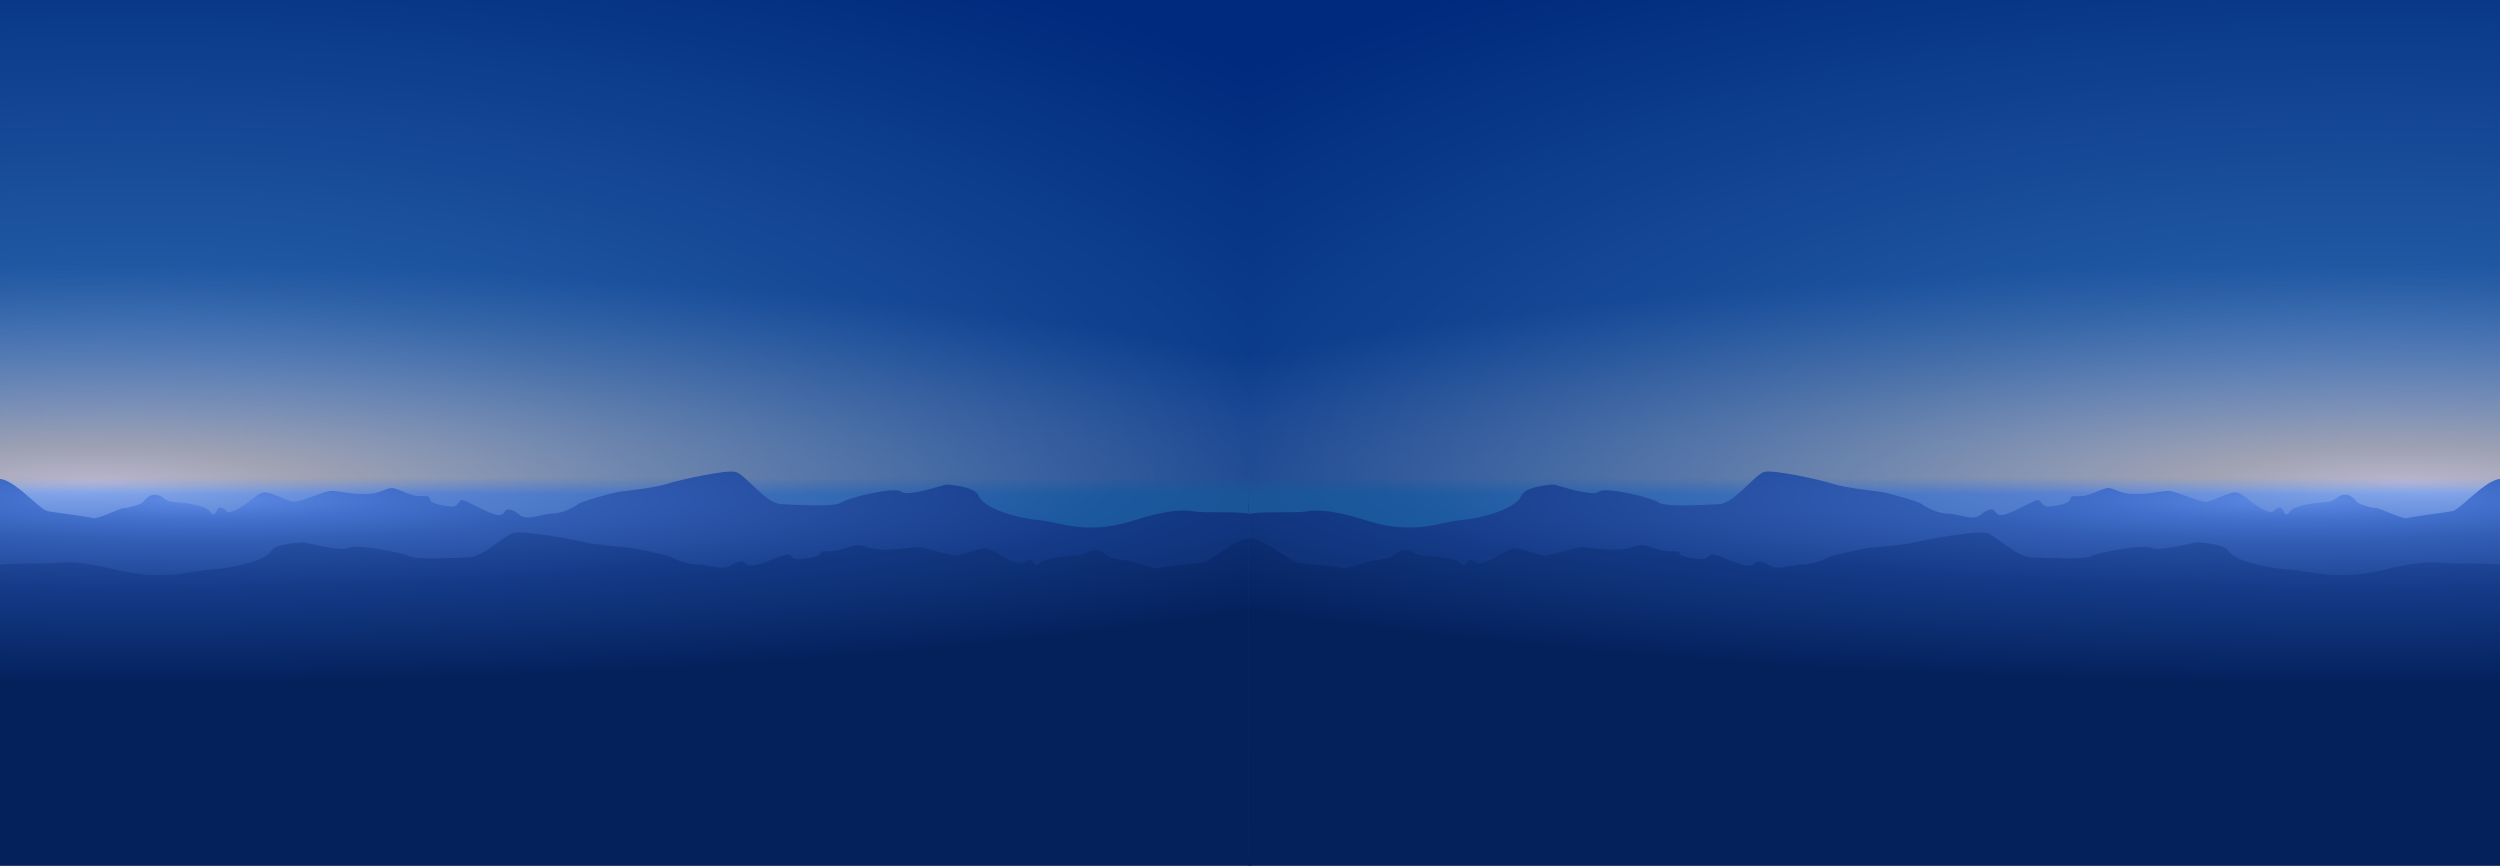
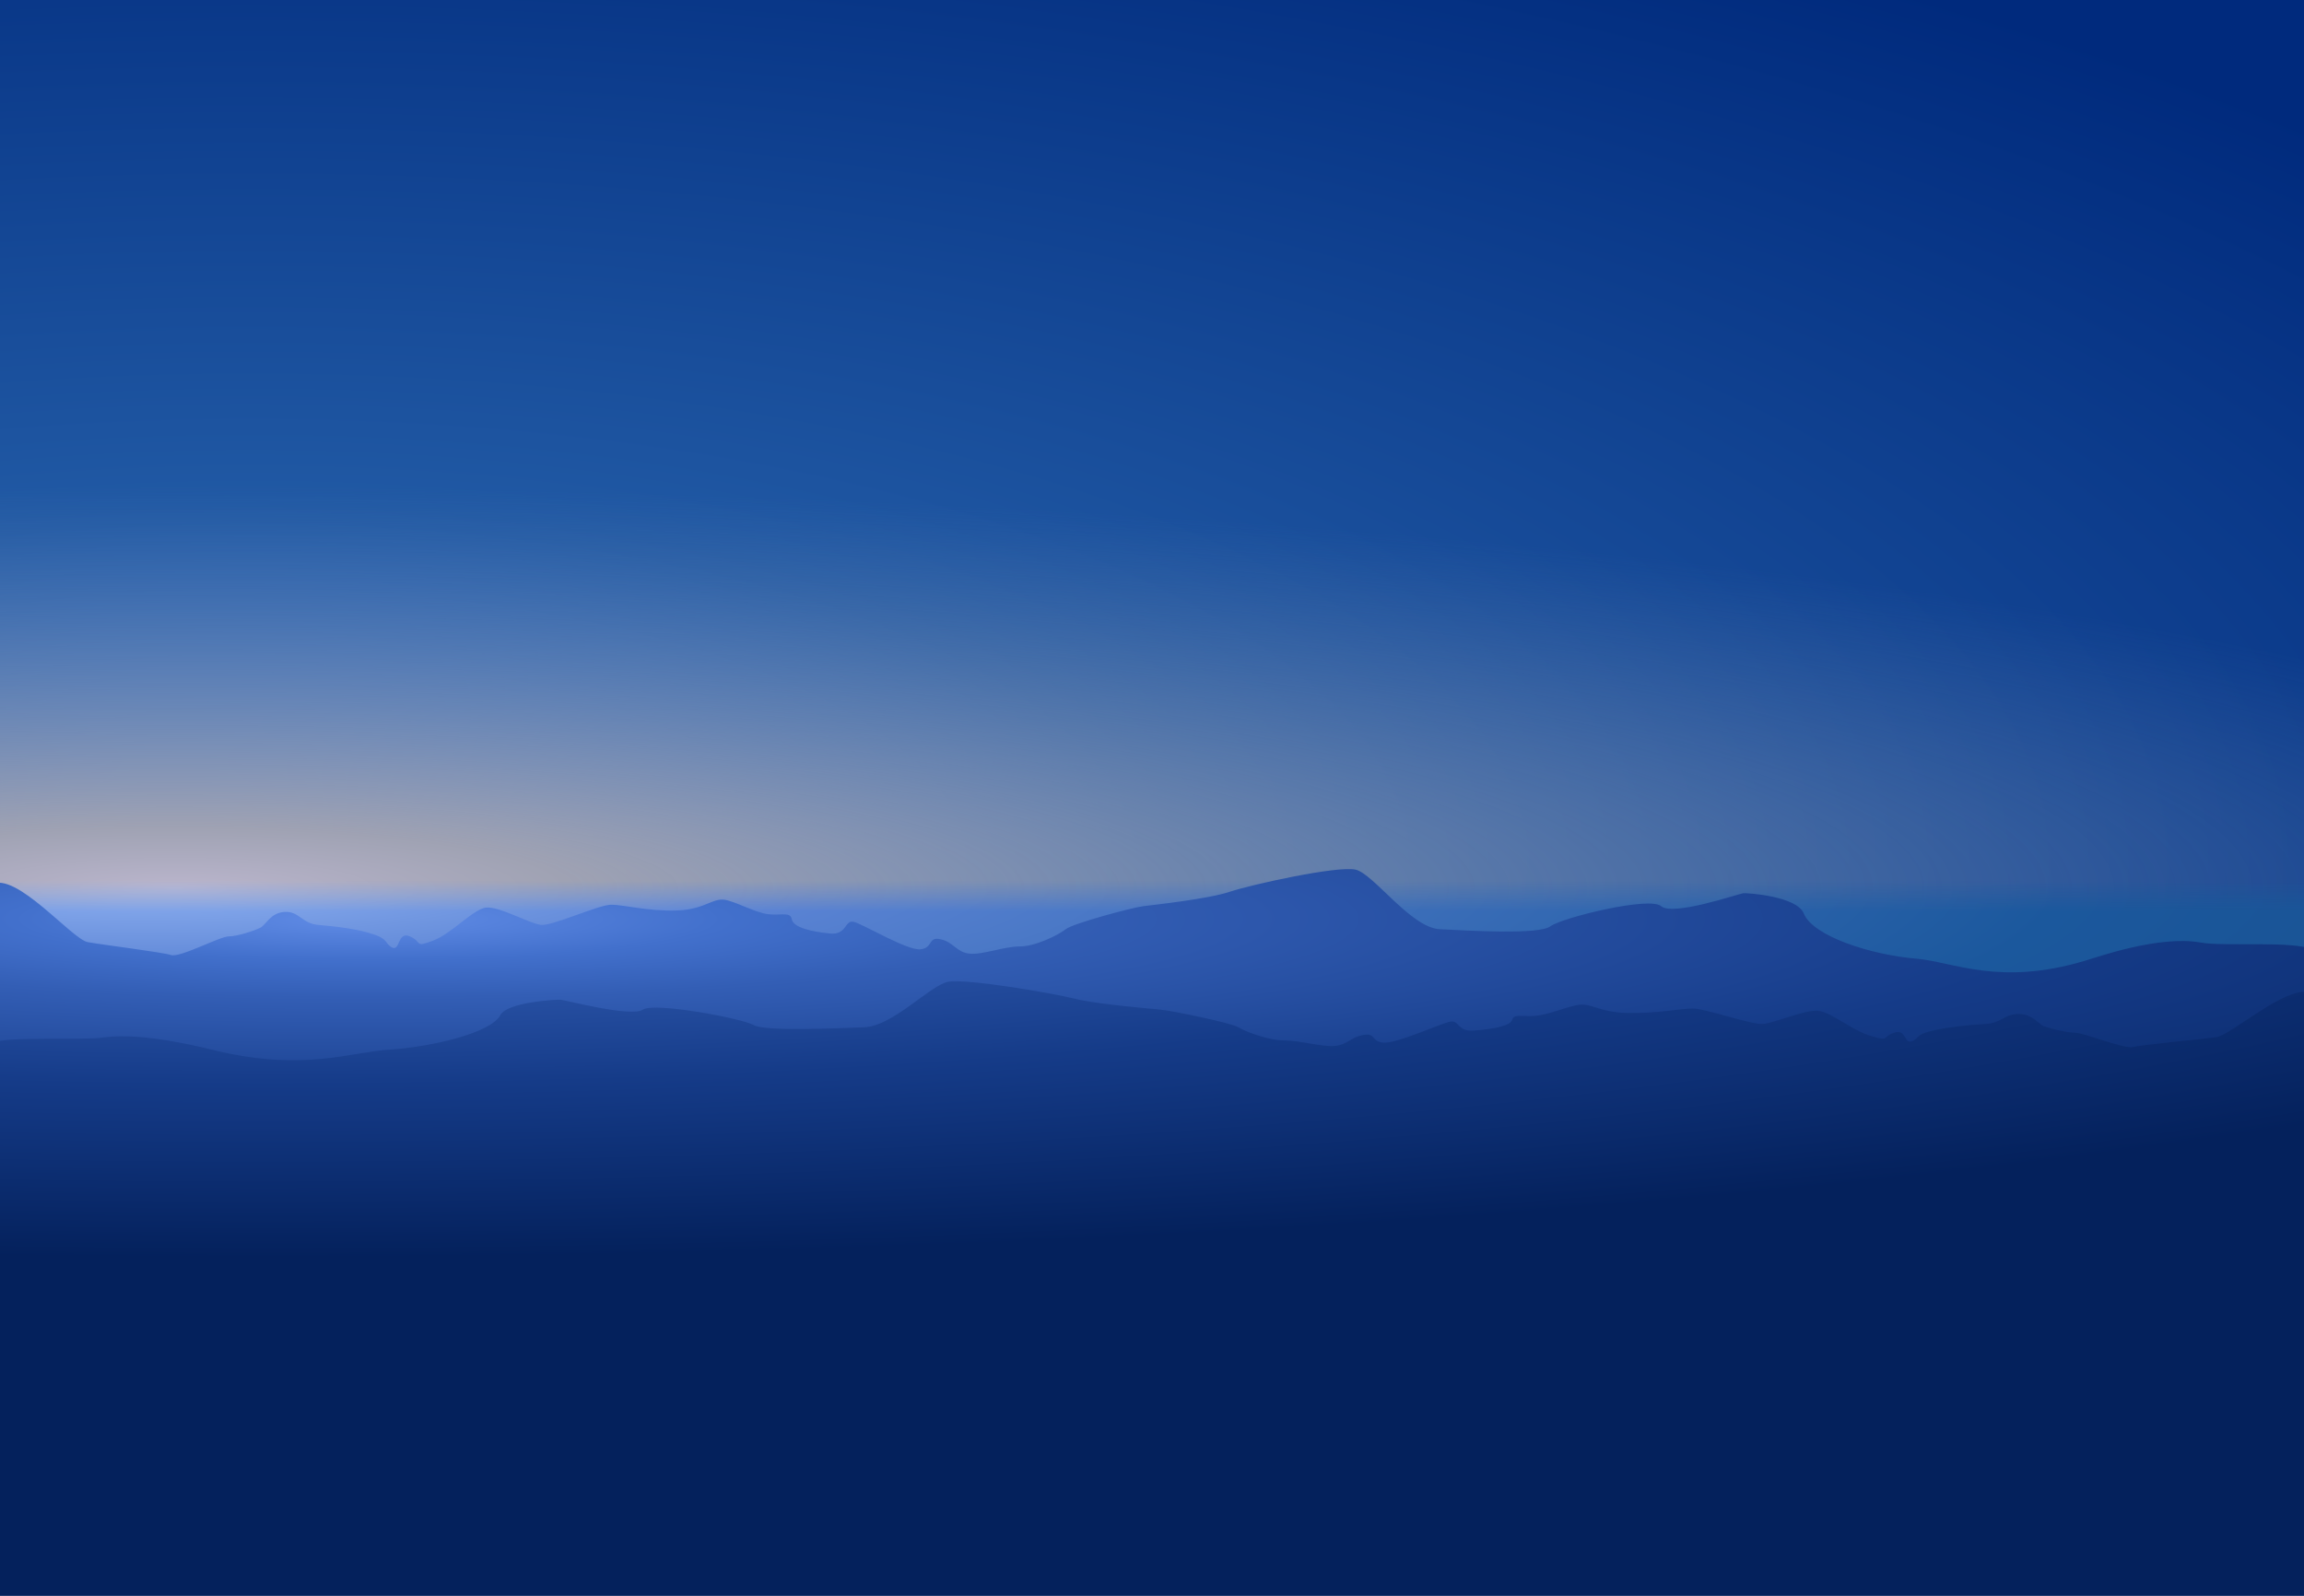
- <svg xmlns="http://www.w3.org/2000/svg" xmlns:xlink="http://www.w3.org/1999/xlink" version="1.1" viewBox="0 0 3204.228 1109.8" id="svg117" width="3204.228" height="1109.8">
+ <svg xmlns="http://www.w3.org/2000/svg" xmlns:xlink="http://www.w3.org/1999/xlink" version="1.1" viewBox="0 0 1602 1109.8" id="svg117" width="1602" height="1109.8">
  <defs id="defs83">
    <filter id="r" color-interpolation-filters="sRGB">
      <feGaussianBlur stdDeviation="11.704" id="feGaussianBlur2" />
    </filter>
    <filter id="w" color-interpolation-filters="sRGB">
      <feGaussianBlur stdDeviation="10.205" id="feGaussianBlur5" />
    </filter>
    <filter id="u" x="-0.06" y="-0.13" width="1.13" height="1.25" color-interpolation-filters="sRGB">
      <feGaussianBlur stdDeviation="14.569" id="feGaussianBlur8" />
    </filter>
    <filter id="t" x="-0.04" y="-0.13" width="1.07" height="1.27" color-interpolation-filters="sRGB">
      <feGaussianBlur stdDeviation="13.998" id="feGaussianBlur11" />
    </filter>
    <filter id="s" x="-0.04" y="-0.11" width="1.09" height="1.23" color-interpolation-filters="sRGB">
      <feGaussianBlur stdDeviation="17.769" id="feGaussianBlur14" />
    </filter>
    <filter id="x" x="-0.04" y="-0.16" width="1.08" height="1.33" color-interpolation-filters="sRGB">
      <feGaussianBlur stdDeviation="10.406" id="feGaussianBlur17" />
    </filter>
    <filter id="v" x="-0.03" width="1.05" color-interpolation-filters="sRGB">
      <feGaussianBlur stdDeviation="10.047" id="feGaussianBlur20" />
    </filter>
    <linearGradient id="a">
      <stop stop-color="#fff" offset="0" id="stop23" />
      <stop stop-color="#fff" stop-opacity="0" offset="1" id="stop25" />
    </linearGradient>
    <linearGradient id="b">
      <stop stop-color="#618ce6" offset="0" id="stop28" />
      <stop stop-color="#4270cc" offset=".123" id="stop30" />
      <stop stop-color="#335eb5" offset=".238" id="stop32" />
      <stop stop-color="#153b88" offset=".588" id="stop34" />
      <stop stop-color="#04215c" offset="1" id="stop36" />
    </linearGradient>
    <linearGradient id="q" x2="0" y1="900.43" y2="880.42" gradientUnits="userSpaceOnUse" xlink:href="#a" />
    <mask id="p">
      <path d="m 1779.4,880.47 h 1603.4 a 1.278,1.278 0 0 1 1.278,1.278 v 320.97 a 1.278,1.278 0 0 1 -1.278,1.278 H 1779.4 a 1.278,1.278 0 0 1 -1.278,-1.278 v -320.95 a 1.278,1.278 0 0 1 1.278,-1.278" fill="url(#q)" id="path40" />
    </mask>
    <clipPath id="y">
      <rect x="3.886" y="244.09" width="1604.2" height="1109.8" fill="#cccccc" id="rect43" />
    </clipPath>
    <radialGradient id="o" cx="1980.4" cy="722.58" r="803" gradientTransform="matrix(2.4402,4.7661e-7,0,0.93665,-4654.9,168.2)" gradientUnits="userSpaceOnUse">
      <stop stop-color="#417fd9" offset="0" id="stop46" />
      <stop stop-color="#215aa5" offset=".319" id="stop48" />
      <stop stop-color="#002a7d" offset="1" id="stop50" />
    </radialGradient>
    <radialGradient id="n" cx="1965" cy="1154.4" r="803" gradientTransform="matrix(2.2539,4.2927e-7,0,0.34816,-4303.8,-1263.9)" gradientUnits="userSpaceOnUse">
      <stop stop-color="#bab5cc" offset="0" id="stop53" />
      <stop stop-color="#9fa2b3" offset=".152" id="stop55" />
      <stop stop-color="#5b7bad" stop-opacity="0" offset="1" id="stop57" />
    </radialGradient>
    <radialGradient id="m" cx="1954.2" cy="1056.5" r="803" gradientTransform="matrix(3.5497,0,1.0443e-7,0.47748,-5055.5,376.02)" gradientUnits="userSpaceOnUse">
      <stop stop-color="#90b2f2" offset="0" id="stop60" />
      <stop stop-color="#5a83d4" offset=".16" id="stop62" />
      <stop stop-color="#1b589d" offset=".468" id="stop64" />
      <stop stop-color="#133d6d" offset="1" id="stop66" />
    </radialGradient>
    <radialGradient id="l" cx="354.73" cy="849.73" r="403.86" gradientTransform="matrix(1.8861,-0.11124,0.02424,0.41098,-237.71,592.95)" gradientUnits="userSpaceOnUse" xlink:href="#a" />
    <radialGradient id="k" cx="503.01" cy="747.16" r="377.24" gradientTransform="matrix(1.386,-0.15994,0.049537,0.42927,-277.03,696.71)" gradientUnits="userSpaceOnUse" xlink:href="#a" />
    <radialGradient id="j" cx="1406.1" cy="734.75" r="230" fx="1442.3" fy="842.62" gradientTransform="matrix(0.16997,0.63432,-1.4075,0.37714,3996.2,-423.01)" gradientUnits="userSpaceOnUse" xlink:href="#a" />
    <radialGradient id="i" cx="2053.7" cy="358.26" r="807" gradientTransform="matrix(2.4876,0,0,0.28384,-4848.9,781.57)" gradientUnits="userSpaceOnUse" xlink:href="#b" />
    <radialGradient id="h" cx="2520" cy="-116.02" r="807" gradientTransform="matrix(-2.4051,0,0,0.36119,6250.8,869.34)" gradientUnits="userSpaceOnUse" xlink:href="#b" />
    <radialGradient id="g" cx="2441.2" cy="515.88" r="221.84" gradientTransform="matrix(1.8021,-3.7931e-6,-1.2729e-6,0.96714,-1591.9,160.3)" gradientUnits="userSpaceOnUse" xlink:href="#a" />
    <radialGradient id="f" cx="79.6" cy="2188" r="807" gradientTransform="matrix(0,-0.36686,1.5865,0,-3134.8,1386.1)" gradientUnits="userSpaceOnUse">
      <stop stop-color="#174c99" offset="0" id="stop75" />
      <stop stop-color="#174c99" stop-opacity="0" offset="1" id="stop77" />
    </radialGradient>
    <radialGradient id="e" cx="198.53" cy="625.17" r="410.21" fx="136.82" fy="613.54" gradientTransform="matrix(3.2425,0.37929,-0.041633,0.31862,-111.27,698.78)" gradientUnits="userSpaceOnUse" xlink:href="#a" />
    <radialGradient id="d" cx="225.29" cy="703.75" r="374.01" gradientTransform="matrix(2.358,0.080847,-0.022501,0.32137,-291.32,697.29)" gradientUnits="userSpaceOnUse" xlink:href="#a" />
    <radialGradient id="c" cx="179.75" cy="848.37" r="284.62" gradientTransform="matrix(2.1012,2.8705e-5,0,0.41508,-197.84,610.32)" gradientUnits="userSpaceOnUse" xlink:href="#a" />
    <clipPath id="y-2">
      <rect x="3.886" y="244.09" width="1604.2" height="1109.8" fill="#cccccc" id="rect43-2" />
    </clipPath>
    <radialGradient id="o-8" cx="1980.4" cy="722.58" r="803" gradientTransform="matrix(2.4402,4.7661e-7,0,0.93665,-4654.9,168.2)" gradientUnits="userSpaceOnUse">
      <stop stop-color="#417fd9" offset="0" id="stop46-9" />
      <stop stop-color="#215aa5" offset=".319" id="stop48-7" />
      <stop stop-color="#002a7d" offset="1" id="stop50-3" />
    </radialGradient>
    <radialGradient id="n-6" cx="1965" cy="1154.4" r="803" gradientTransform="matrix(2.2539,4.2927e-7,0,0.34816,-4303.8,-1263.9)" gradientUnits="userSpaceOnUse">
      <stop stop-color="#bab5cc" offset="0" id="stop53-1" />
      <stop stop-color="#9fa2b3" offset=".152" id="stop55-2" />
      <stop stop-color="#5b7bad" stop-opacity="0" offset="1" id="stop57-9" />
    </radialGradient>
    <radialGradient id="m-3" cx="1954.2" cy="1056.5" r="803" gradientTransform="matrix(3.5497,0,1.0443e-7,0.47748,-5055.5,376.02)" gradientUnits="userSpaceOnUse">
      <stop stop-color="#90b2f2" offset="0" id="stop60-1" />
      <stop stop-color="#5a83d4" offset=".16" id="stop62-9" />
      <stop stop-color="#1b589d" offset=".468" id="stop64-4" />
      <stop stop-color="#133d6d" offset="1" id="stop66-7" />
    </radialGradient>
    <mask id="p-8">
      <path d="m 1779.4,880.47 h 1603.4 a 1.278,1.278 0 0 1 1.278,1.278 v 320.97 a 1.278,1.278 0 0 1 -1.278,1.278 H 1779.4 a 1.278,1.278 0 0 1 -1.278,-1.278 v -320.95 a 1.278,1.278 0 0 1 1.278,-1.278" fill="url(#q)" id="path40-4" style="fill:url(#q-5)" />
    </mask>
    <linearGradient id="q-5" x2="0" y1="900.43" y2="880.42" gradientUnits="userSpaceOnUse" xlink:href="#a" />
    <radialGradient id="i-6" cx="2053.7" cy="358.26" r="807" gradientTransform="matrix(2.4876,0,0,0.28384,-4848.9,781.57)" gradientUnits="userSpaceOnUse" xlink:href="#b" />
    <radialGradient id="h-0" cx="2520" cy="-116.02" r="807" gradientTransform="matrix(-2.4051,0,0,0.36119,6250.8,869.34)" gradientUnits="userSpaceOnUse" xlink:href="#b" />
  </defs>
  <g transform="translate(-3.8859,-244.09)" clip-path="url(#y)" id="g115">
    <g id="g128">
      <path d="m 3.178,242 h 1603.4 a 1.278,1.278 0 0 1 1.278,1.278 v 1095.4 a 1.278,1.278 0 0 1 -1.278,1.278 H 3.178 a 1.278,1.278 0 0 1 -1.278,-1.3 v -1095.4 a 1.278,1.278 0 0 1 1.278,-1.278" fill="url(#o)" id="path85" style="fill:url(#o)" />
      <path transform="scale(1,-1)" d="m 1.9,-890 h 1606 v 439.53 H 1.9 Z" fill="url(#n)" id="path87" style="fill:url(#n)" />
      <path transform="matrix(1,0,0,1.068,-1776.3,-83.872)" d="m 1779.4,880.47 h 1603.4 a 1.278,1.197 0 0 1 1.278,1.197 v 321.13 a 1.278,1.197 0 0 1 -1.2,1.197 h -1603.5 a 1.278,1.197 0 0 1 -1.278,-1.197 v -321.13 a 1.278,1.197 0 0 1 1.278,-1.197" fill="url(#m)" mask="url(#p)" id="path89" style="fill:url(#m)" />
      <path d="m -2.1,859.25 c 16.75,-9.75 56,38 67,40 11,2 52,7 58,9 6,2 34,-13 40,-13 6,0 18,-4 22,-6 4,-2 7,-10.5 17,-11 10,-0.5 12,8 23,9 11,1 27.09,2.45 40,7 8.15,2.88 6.96,5.78 11,8.41 6.43,4.18 4,-11.41 13,-7.41 9,4 2.75,8 16,3 13.25,-5 28,-22 37,-23 9,-1 30,11 38,12 8,1 40,-14 49,-14 9,0 25.75,4.75 46,4 20.25,-0.75 25,-10 35,-7 10,3 15.25,6.5 25,9 9.75,2.5 18.5,-2 19.5,4 1,6 14.25,8.75 26.5,10 12.25,1.25 10,-10 17,-8 7,2 37,20 46,19 9,-1 5,-9 14,-7 9,2 11,9 20,10 9,1 24,-5 35,-5 11,0 27,-8 32,-12 5,-4 46,-15 54,-16 8,-1 45,-5 60,-10 15,-5 74.79,-18.24 87.52,-15.41 12.41,2.76 38.48,40.41 58.48,41.41 20,1 69,4 77,-2 8,-6 69,-21 77,-14 8,7 52,-8 57,-9 1.89,-0.37 37.34,1.93 42.16,14.05 6.28,15.81 46.73,28.81 78.22,31.45 25.44,2.13 57.9,19.39 117.6,1.36 8.87,-2.67 51.7,-17.7 80,-12.6 17.15,3.09 65.29,-1.51 78.02,5.02 v 301.72 H -2.1 Z" fill="url(#i)" id="path99" style="fill:url(#i)" />
      <path d="m 1611.9,934.72 c -16.75,-7.46 -56,29.08 -67,30.61 -11,1.53 -52,5.35 -58,6.88 -6,1.54 -34,-9.94 -40,-9.94 -6,0 -18,-3.06 -22,-4.59 -4,-1.54 -7,-8.04 -17,-8.42 -10,-0.39 -12,6.12 -23,6.88 -11,0.77 -27.09,1.87 -40,5.36 -8.15,2.2 -6.95,4.42 -11,6.43 -6.43,3.2 -4,-8.72 -13,-5.66 -9,3.06 -2.75,6.12 -16,2.29 -13.25,-3.82 -28,-16.83 -37,-17.6 -9,-0.76 -30,8.42 -38,9.18 -8,0.77 -40,-10.71 -49,-10.71 -9,0 -25.75,3.64 -46,3.06 -20.25,-0.57 -25,-7.65 -35,-5.35 -10,2.29 -15.25,4.97 -25,6.88 -9.75,1.92 -18.5,-1.53 -19.5,3.06 -1,4.6 -14.25,6.7 -26.5,7.66 -12.25,0.95 -10,-7.66 -17,-6.13 -7,1.53 -37,15.31 -46,14.54 -9,-0.76 -5,-6.88 -14,-5.35 -9,1.53 -11,6.88 -20,7.65 -9,0.76 -24,-3.83 -35,-3.83 -11,0 -27,-6.12 -32,-9.18 -5,-3.06 -46,-11.48 -54,-12.24 -8,-0.77 -45,-3.83 -60,-7.66 -15,-3.82 -74.79,-13.95 -87.51,-11.79 -12.42,2.11 -38.49,30.93 -58.49,31.69 -20,0.77 -69,3.06 -77,-1.53 -8,-4.59 -69,-16.07 -77,-10.71 -8,5.35 -52,-6.13 -57,-6.89 -1.89,-0.29 -37.34,1.47 -42.16,10.75 -6.28,12.1 -46.73,22.04 -78.22,24.06 -25.44,1.63 -57.9,14.84 -117.6,1.05 -8.87,-2.05 -51.7,-13.55 -80,-9.65 -17.15,2.37 -65.29,-1.15 -78.02,3.85 v 387.49 h 1614 V 934.68 Z" fill="url(#h)" id="path101" style="fill:url(#h)" />
    </g>
  </g>
-   <g transform="matrix(-1,0,0,1,3208.114,-244.09)" clip-path="url(#y-2)" id="g115-6">
-     <g id="g128-1">
-       <path d="m 3.178,242 h 1603.4 a 1.278,1.278 0 0 1 1.278,1.278 v 1095.4 a 1.278,1.278 0 0 1 -1.278,1.278 H 3.178 a 1.278,1.278 0 0 1 -1.278,-1.3 v -1095.4 a 1.278,1.278 0 0 1 1.278,-1.278" fill="url(#o)" id="path85-5" style="fill:url(#o-8)" />
-       <path transform="scale(1,-1)" d="m 1.9,-890 h 1606 v 439.53 H 1.9 Z" fill="url(#n)" id="path87-5" style="fill:url(#n-6)" />
-       <path transform="matrix(1,0,0,1.068,-1776.3,-83.872)" d="m 1779.4,880.47 h 1603.4 a 1.278,1.197 0 0 1 1.278,1.197 v 321.13 a 1.278,1.197 0 0 1 -1.2,1.197 h -1603.5 a 1.278,1.197 0 0 1 -1.278,-1.197 v -321.13 a 1.278,1.197 0 0 1 1.278,-1.197" fill="url(#m)" mask="url(#p-8)" id="path89-4" style="fill:url(#m-3)" />
-       <path d="m -2.1,859.25 c 16.75,-9.75 56,38 67,40 11,2 52,7 58,9 6,2 34,-13 40,-13 6,0 18,-4 22,-6 4,-2 7,-10.5 17,-11 10,-0.5 12,8 23,9 11,1 27.09,2.45 40,7 8.15,2.88 6.96,5.78 11,8.41 6.43,4.18 4,-11.41 13,-7.41 9,4 2.75,8 16,3 13.25,-5 28,-22 37,-23 9,-1 30,11 38,12 8,1 40,-14 49,-14 9,0 25.75,4.75 46,4 20.25,-0.75 25,-10 35,-7 10,3 15.25,6.5 25,9 9.75,2.5 18.5,-2 19.5,4 1,6 14.25,8.75 26.5,10 12.25,1.25 10,-10 17,-8 7,2 37,20 46,19 9,-1 5,-9 14,-7 9,2 11,9 20,10 9,1 24,-5 35,-5 11,0 27,-8 32,-12 5,-4 46,-15 54,-16 8,-1 45,-5 60,-10 15,-5 74.79,-18.24 87.52,-15.41 12.41,2.76 38.48,40.41 58.48,41.41 20,1 69,4 77,-2 8,-6 69,-21 77,-14 8,7 52,-8 57,-9 1.89,-0.37 37.34,1.93 42.16,14.05 6.28,15.81 46.73,28.81 78.22,31.45 25.44,2.13 57.9,19.39 117.6,1.36 8.87,-2.67 51.7,-17.7 80,-12.6 17.15,3.09 65.29,-1.51 78.02,5.02 v 301.72 H -2.1 Z" fill="url(#i)" id="path99-7" style="fill:url(#i-6)" />
-       <path d="m 1611.9,934.72 c -16.75,-7.46 -56,29.08 -67,30.61 -11,1.53 -52,5.35 -58,6.88 -6,1.54 -34,-9.94 -40,-9.94 -6,0 -18,-3.06 -22,-4.59 -4,-1.54 -7,-8.04 -17,-8.42 -10,-0.39 -12,6.12 -23,6.88 -11,0.77 -27.09,1.87 -40,5.36 -8.15,2.2 -6.95,4.42 -11,6.43 -6.43,3.2 -4,-8.72 -13,-5.66 -9,3.06 -2.75,6.12 -16,2.29 -13.25,-3.82 -28,-16.83 -37,-17.6 -9,-0.76 -30,8.42 -38,9.18 -8,0.77 -40,-10.71 -49,-10.71 -9,0 -25.75,3.64 -46,3.06 -20.25,-0.57 -25,-7.65 -35,-5.35 -10,2.29 -15.25,4.97 -25,6.88 -9.75,1.92 -18.5,-1.53 -19.5,3.06 -1,4.6 -14.25,6.7 -26.5,7.66 -12.25,0.95 -10,-7.66 -17,-6.13 -7,1.53 -37,15.31 -46,14.54 -9,-0.76 -5,-6.88 -14,-5.35 -9,1.53 -11,6.88 -20,7.65 -9,0.76 -24,-3.83 -35,-3.83 -11,0 -27,-6.12 -32,-9.18 -5,-3.06 -46,-11.48 -54,-12.24 -8,-0.77 -45,-3.83 -60,-7.66 -15,-3.82 -74.79,-13.95 -87.51,-11.79 -12.42,2.11 -38.49,30.93 -58.49,31.69 -20,0.77 -69,3.06 -77,-1.53 -8,-4.59 -69,-16.07 -77,-10.71 -8,5.35 -52,-6.13 -57,-6.89 -1.89,-0.29 -37.34,1.47 -42.16,10.75 -6.28,12.1 -46.73,22.04 -78.22,24.06 -25.44,1.63 -57.9,14.84 -117.6,1.05 -8.87,-2.05 -51.7,-13.55 -80,-9.65 -17.15,2.37 -65.29,-1.15 -78.02,3.85 v 387.49 h 1614 V 934.68 Z" fill="url(#h)" id="path101-6" style="fill:url(#h-0)" />
-     </g>
-   </g>
</svg>
